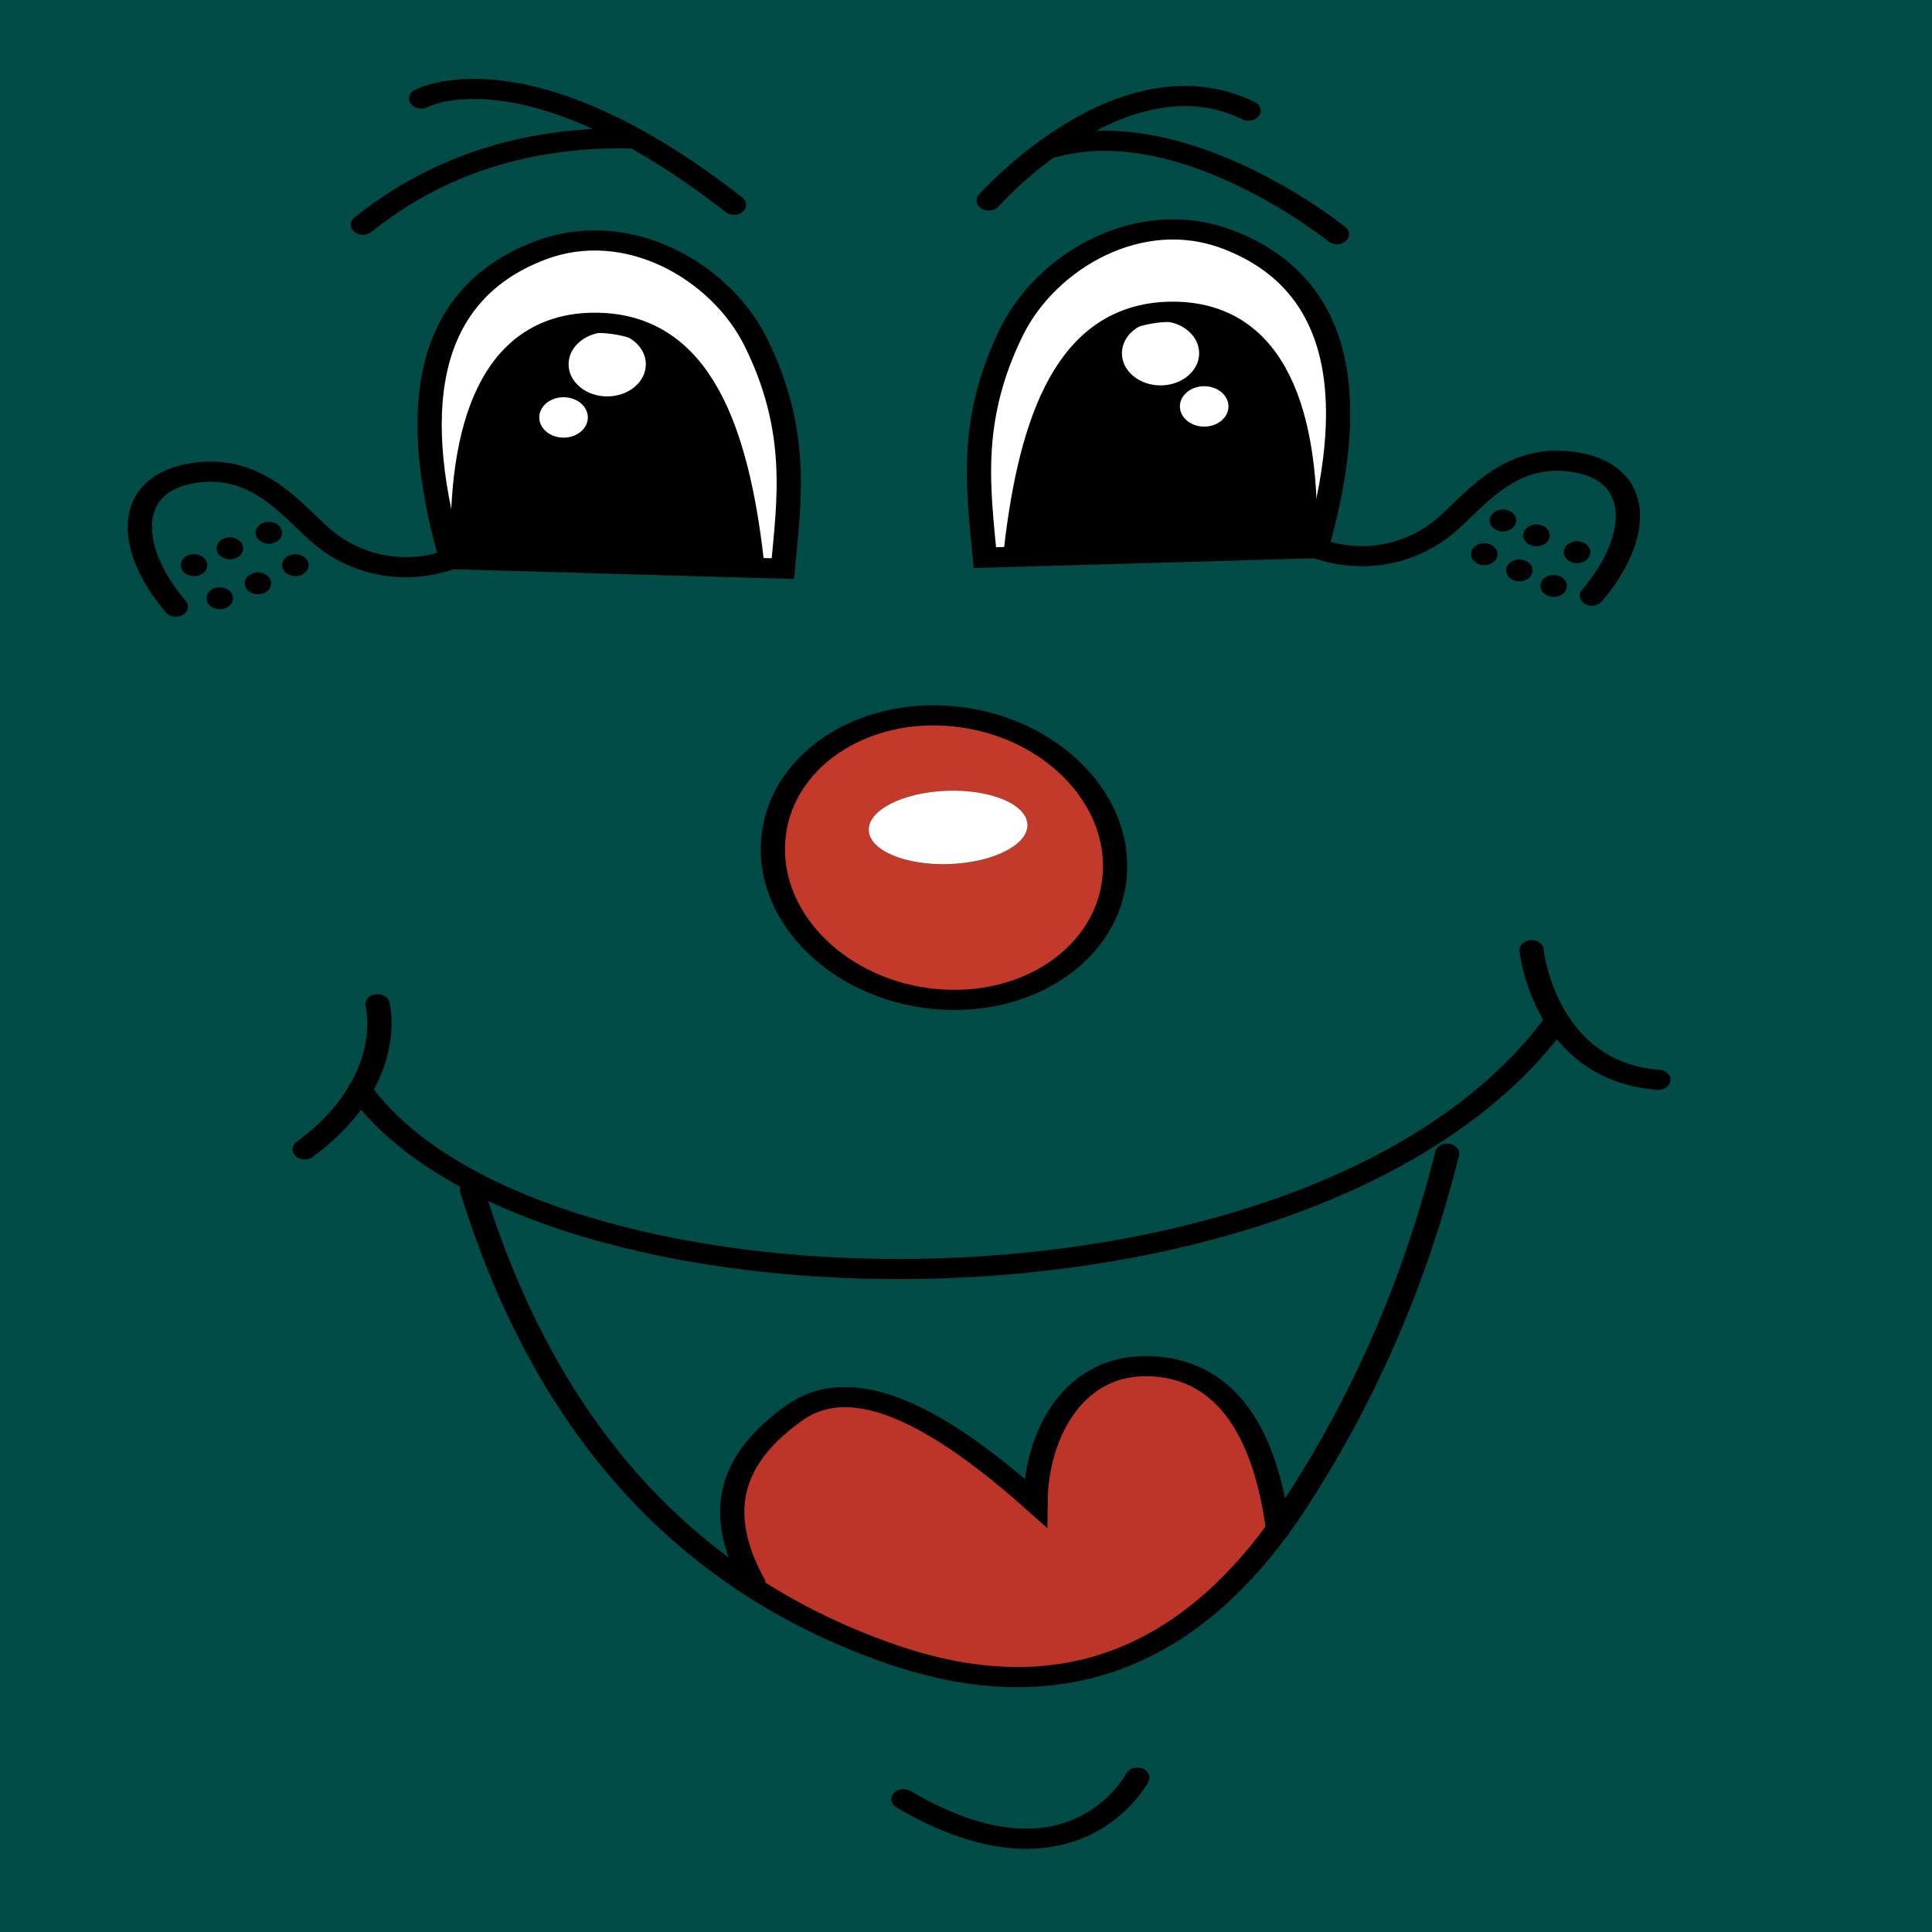
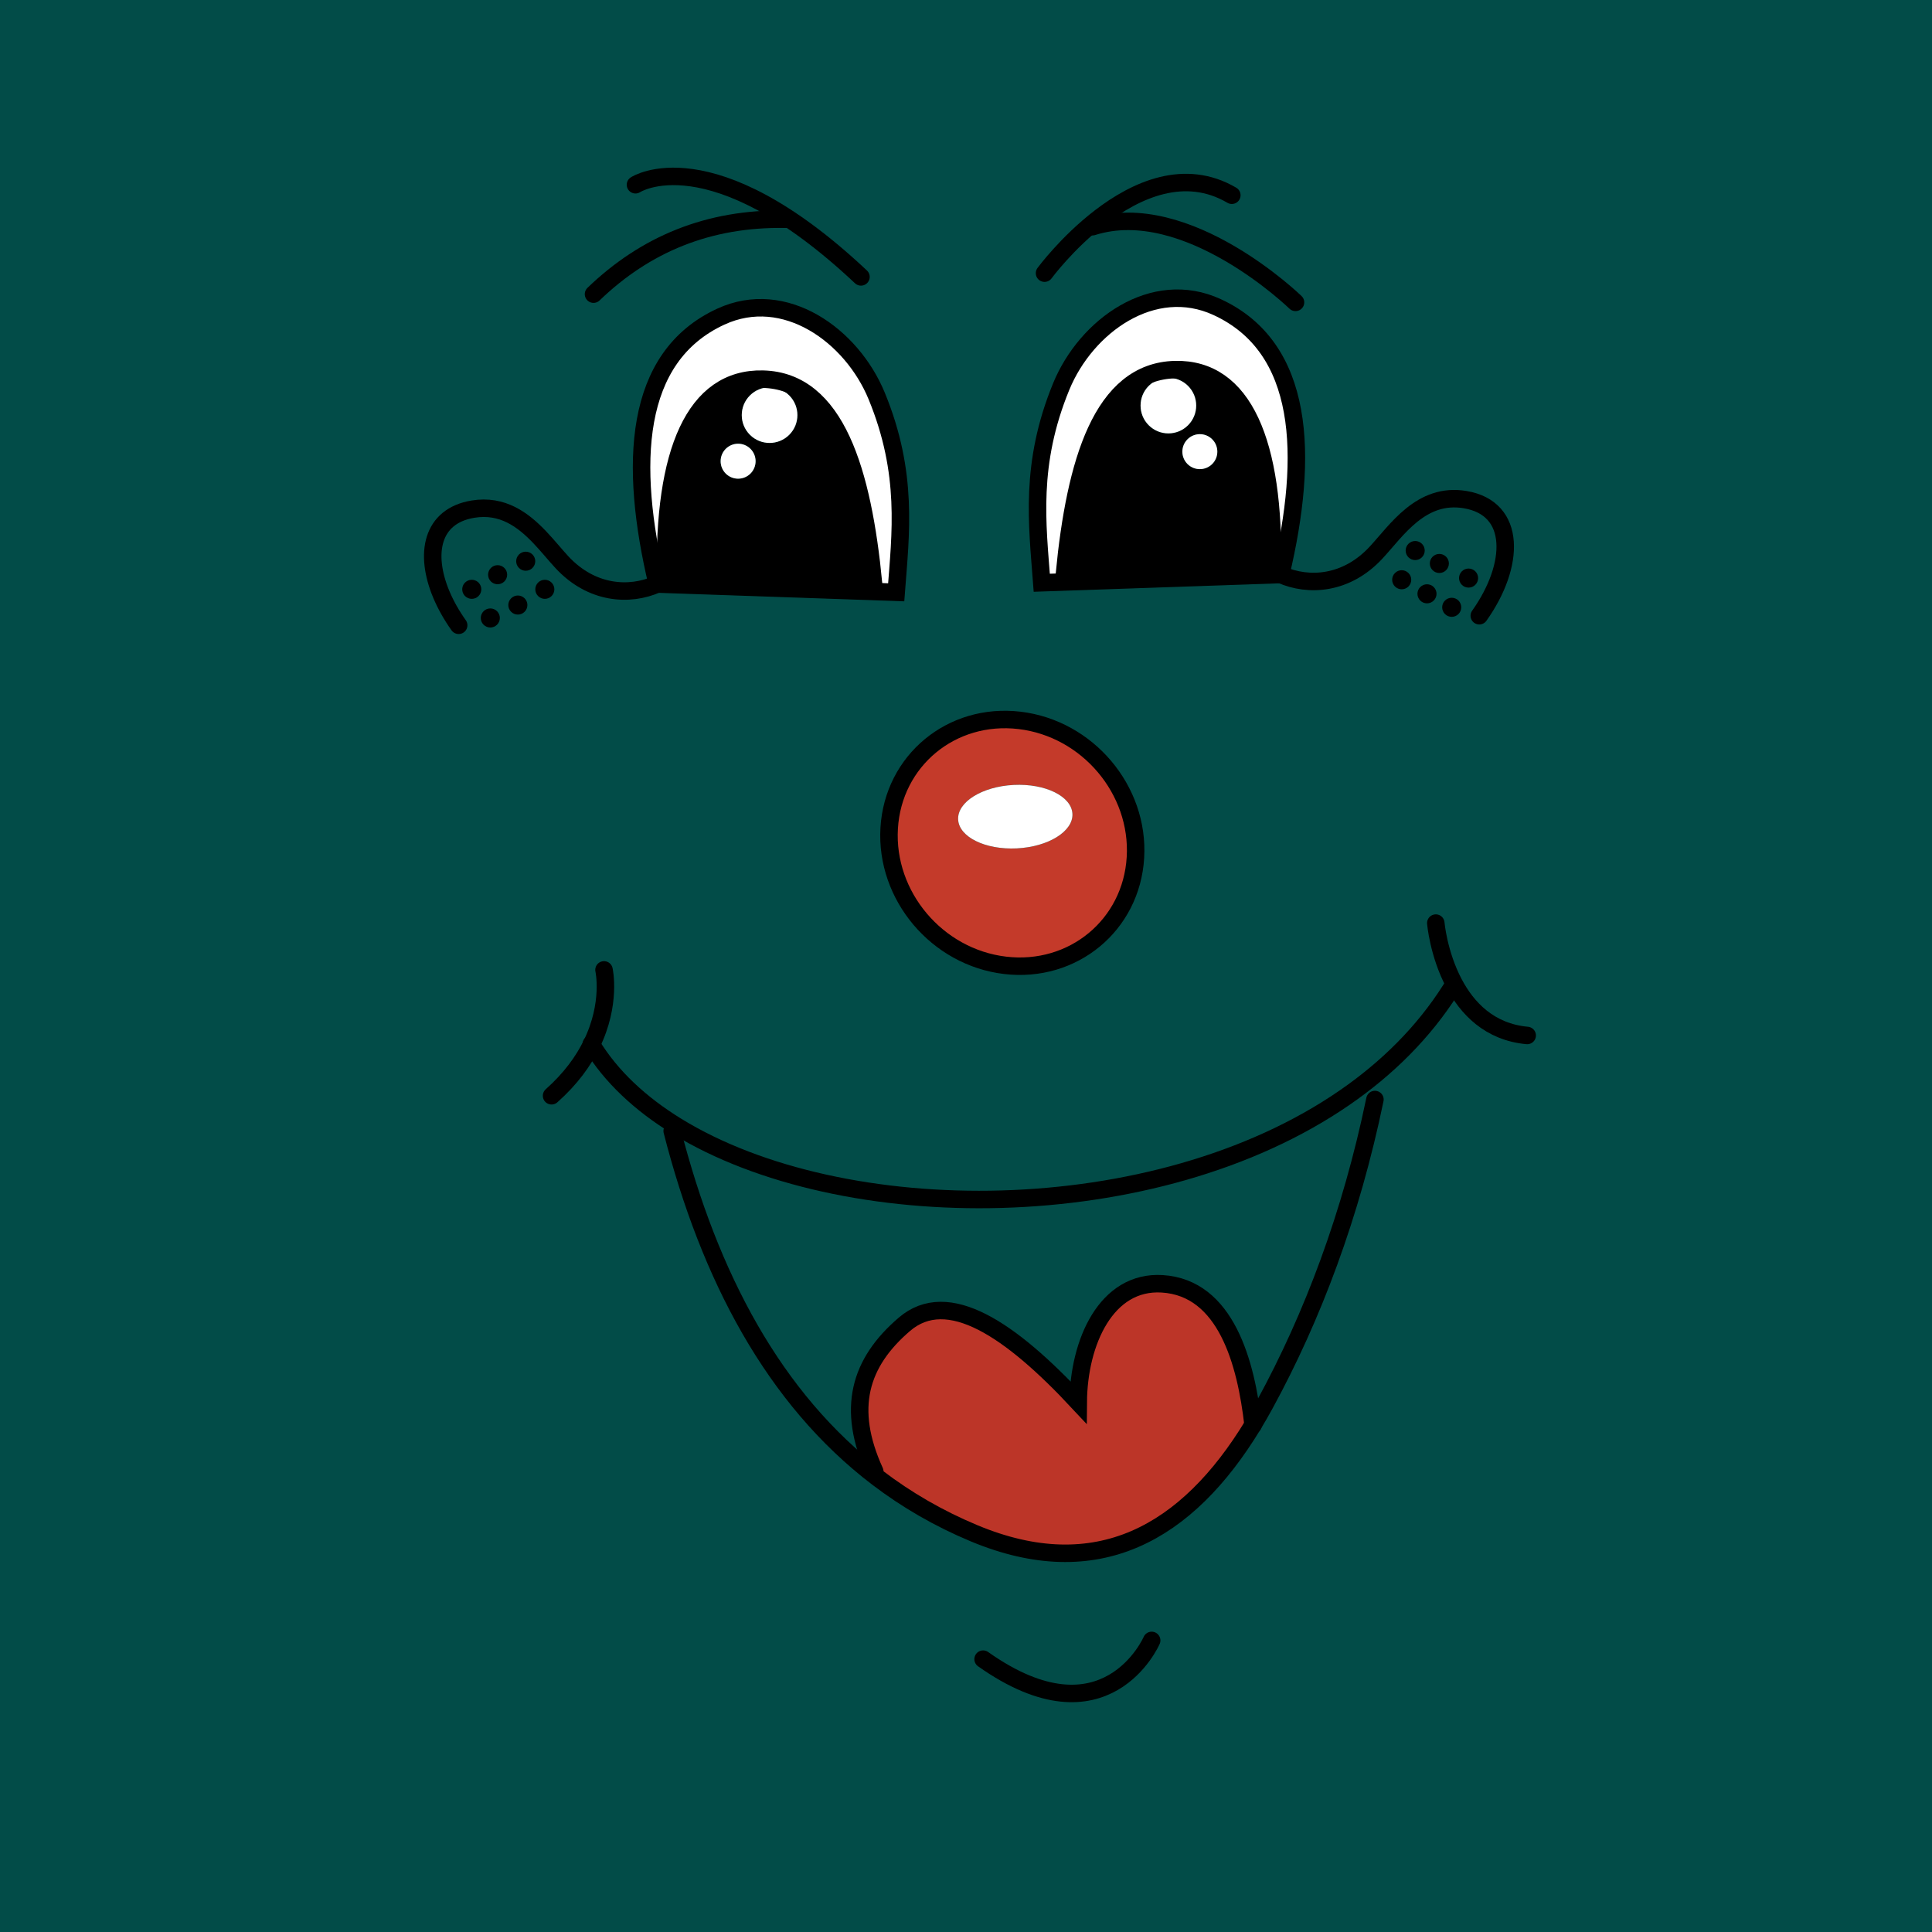
<svg xmlns="http://www.w3.org/2000/svg" viewBox="0 0 200 200" version="1.1" id="svg4">
  <defs id="defs4" />
  <rect width="200" height="200" fill="#024c48" id="rect1" />
-   <g id="g4" transform="matrix(1.466707,0,0,1.219322,28.86159,-47.81196)">
-     <circle cx="62" cy="78" r="14" fill="#024c48" id="circle2" />
-     <path fill="#ffffff" d="m 73.237,85.748 -23.404,0.806 c -0.434,-5.763 -1.211,-11.637 1.907,-19.221 2.448,-5.951 9.016,-10.653 15.261,-7.777 8.603,3.959 9.013,14.488 6.236,26.191 z M 62.893,65.682 c -7.209,0.165 -9.78,9.139 -10.84,19.974 l 20.358,-0.33 C 72.677,72.837 69.588,65.528 62.893,65.682 Z" id="path1" style="stroke-width:0.093" />
-     <path fill="#ffffff" d="m 35.578,87.49 -23.404,-0.806 C 9.397,74.98 9.806,64.453 18.41,60.492 c 6.246,-2.876 12.813,1.826 15.26,7.777 3.119,7.584 2.342,13.457 1.908,19.221 z m -22.579,-1.228 20.36,0.33 C 32.298,75.756 29.726,66.783 22.518,66.618 c -6.695,-0.154 -9.786,7.154 -9.52,19.644 z" id="path2" style="stroke-width:0.093" />
-     <path d="m 18.886,75.862 c 0.669,0.668 1.754,0.668 2.422,0 0.669,-0.669 0.669,-1.752 0,-2.422 -0.668,-0.669 -1.752,-0.669 -2.422,0 -0.668,0.669 -0.668,1.752 0,2.422 z m -5.887,10.399 c -0.266,-12.489 2.825,-19.798 9.52,-19.644 7.207,0.165 9.78,9.139 10.84,19.974 z m 8.255,-18.049 c -1.065,1.065 -1.065,2.789 0,3.852 1.063,1.065 2.787,1.065 3.852,0 1.063,-1.063 1.063,-2.787 0,-3.852 -1.065,-1.063 -2.789,-1.063 -3.852,0 z" id="path3" style="stroke-width:0.093" />
-     <path d="m 64.158,67.278 c -1.063,-1.063 -2.787,-1.063 -3.852,0 -1.063,1.065 -1.063,2.789 0,3.852 1.065,1.065 2.789,1.065 3.852,0 1.063,-1.063 1.063,-2.787 0,-3.852 z m -0.054,5.228 c -0.669,0.669 -0.669,1.752 0,2.422 0.668,0.668 1.752,0.668 2.42,0 0.669,-0.669 0.669,-1.752 0,-2.422 -0.668,-0.669 -1.752,-0.669 -2.42,0 z m -1.211,-6.823 c 6.695,-0.154 9.785,7.154 9.518,19.644 l -20.358,0.33 c 1.06,-10.835 3.631,-19.809 10.84,-19.974 z" id="path4" style="stroke-width:0.093" />
-     <path fill="#c43a2a" d="m 52.836,109.18 c -0.086,-1.715 -2.66,-2.98 -5.751,-2.826 -3.091,0.154 -5.526,1.67 -5.441,3.385 0.086,1.715 2.66,2.98 5.751,2.826 3.091,-0.154 5.526,-1.668 5.441,-3.385 z m -5.173,-9.148 c 6.659,0.794 11.739,6.806 11.344,13.43 -0.394,6.624 -6.112,11.35 -12.771,10.557 -6.659,-0.792 -11.738,-6.806 -11.344,-13.43 0.394,-6.624 6.112,-11.35 12.771,-10.557 z" id="path5" style="stroke-width:0.093" />
-     <path fill="#bc3528" d="m 61.623,155.207 c 6.267,0.384 8.213,7.749 8.904,13.806 -6.473,10.67 -15.32,15.629 -27.318,10.625 -3.475,-1.449 -6.621,-3.279 -9.466,-5.446 -2.811,-6.172 -1.756,-11.257 2.641,-15.023 4.253,-3.642 10.382,0.512 17.021,7.629 0.042,-5.9 2.758,-11.926 8.217,-11.592 z" id="path6" style="stroke-width:0.093" />
-     <path d="m 92.29,85.437 c 0.364,0.364 0.364,0.956 0,1.32 -0.366,0.364 -0.957,0.364 -1.321,0 -0.364,-0.364 -0.364,-0.956 0,-1.32 0.364,-0.366 0.956,-0.366 1.321,0 z" id="path7" style="stroke-width:0.093" />
-     <path d="m 90.639,89.619 c -0.364,0.364 -0.956,0.364 -1.321,0 -0.364,-0.366 -0.364,-0.957 0,-1.321 0.366,-0.364 0.957,-0.364 1.321,0 0.364,0.364 0.364,0.956 0,1.321 z" id="path8" style="stroke-width:0.093" />
-     <path d="m 89.428,85.326 c -0.364,0.364 -0.956,0.364 -1.32,0 -0.366,-0.364 -0.366,-0.956 0,-1.321 0.364,-0.364 0.956,-0.364 1.32,0 0.364,0.366 0.364,0.957 0,1.321 z" id="path9" style="stroke-width:0.093" />
-     <path d="m 88.217,86.976 c 0.366,0.366 0.366,0.957 0,1.321 -0.364,0.364 -0.956,0.364 -1.32,0 -0.366,-0.364 -0.366,-0.956 0,-1.321 0.364,-0.364 0.956,-0.364 1.32,0 z" id="path10" style="stroke-width:0.093" />
-     <path d="m 87.062,82.74 c 0.364,0.364 0.364,0.956 0,1.321 -0.366,0.364 -0.956,0.364 -1.321,0 -0.364,-0.366 -0.364,-0.957 0,-1.321 0.366,-0.364 0.956,-0.364 1.321,0 z" id="path11" style="stroke-width:0.093" />
-     <path d="m 85.741,85.602 c 0.366,0.364 0.366,0.956 0,1.32 -0.364,0.364 -0.956,0.364 -1.32,0 -0.366,-0.364 -0.366,-0.956 0,-1.32 0.364,-0.366 0.956,-0.366 1.32,0 z" id="path12" style="stroke-width:0.093" />
-     <path fill="#ffffff" d="m 64.103,74.927 c -0.669,-0.669 -0.669,-1.752 0,-2.422 0.668,-0.669 1.752,-0.669 2.42,0 0.669,0.669 0.669,1.752 0,2.422 -0.668,0.668 -1.752,0.668 -2.42,0 z" id="path13" style="stroke-width:0.093" />
-     <path fill="#ffffff" d="m 60.306,67.278 c 1.065,-1.063 2.789,-1.063 3.852,0 1.063,1.065 1.063,2.789 0,3.852 -1.063,1.065 -2.787,1.065 -3.852,0 -1.063,-1.063 -1.063,-2.787 0,-3.852 z" id="path14" style="stroke-width:0.093" />
-     <path fill="#ffffff" d="m 52.836,109.18 c 0.086,1.717 -2.35,3.231 -5.441,3.385 -3.091,0.154 -5.665,-1.111 -5.751,-2.826 -0.086,-1.715 2.35,-3.231 5.441,-3.385 3.091,-0.154 5.665,1.111 5.751,2.826 z" id="path15" style="stroke-width:0.093" />
-     <path fill="#ffffff" d="m 21.253,72.065 c -1.065,-1.063 -1.065,-2.787 0,-3.852 1.063,-1.063 2.787,-1.063 3.852,0 1.063,1.065 1.063,2.789 0,3.852 -1.065,1.065 -2.789,1.065 -3.852,0 z" id="path16" style="stroke-width:0.093" />
-     <path fill="#ffffff" d="m 18.886,73.441 c 0.669,-0.669 1.754,-0.669 2.422,0 0.669,0.669 0.669,1.752 0,2.422 -0.668,0.668 -1.752,0.668 -2.422,0 -0.668,-0.669 -0.668,-1.752 0,-2.422 z" id="path17" style="stroke-width:0.093" />
-     <path d="m 1.829,86.537 c 0.366,0.364 0.366,0.956 0,1.32 -0.364,0.364 -0.956,0.364 -1.32,0 -0.364,-0.364 -0.364,-0.956 0,-1.32 0.364,-0.366 0.956,-0.366 1.32,0 z" id="path18" style="stroke-width:0.093" />
-     <path d="m -0.042,83.786 c 0.366,0.364 0.366,0.956 0,1.32 -0.364,0.366 -0.956,0.366 -1.32,0 -0.366,-0.364 -0.366,-0.956 0,-1.32 0.182,-0.182 0.42,-0.274 0.66,-0.274 0.24,0 0.478,0.092 0.66,0.274 z" id="path19" style="stroke-width:0.093" />
-     <path d="m -0.812,88.078 c 0.366,0.364 0.366,0.956 0,1.32 -0.364,0.364 -0.956,0.364 -1.32,0 -0.366,-0.364 -0.366,-0.956 0,-1.32 0.364,-0.366 0.956,-0.366 1.32,0 z" id="path20" style="stroke-width:0.093" />
-     <path d="m -2.794,85.105 c 0.366,0.366 0.366,0.957 0,1.321 -0.341,0.341 -0.882,0.363 -1.25,0.064 -0.023,-0.02 -0.047,-0.041 -0.07,-0.064 -0.364,-0.364 -0.364,-0.956 0,-1.321 0.364,-0.364 0.956,-0.364 1.32,0 z" id="path21" style="stroke-width:0.093" />
-     <path d="m -3.508,89.343 c 0.364,0.364 0.364,0.956 0,1.32 -0.364,0.366 -0.956,0.366 -1.321,0 -0.364,-0.364 -0.364,-0.956 0,-1.32 0.366,-0.366 0.957,-0.366 1.321,0 z" id="path22" style="stroke-width:0.093" />
-     <path d="m -5.324,86.537 c 0.364,0.364 0.364,0.956 0,1.32 -0.364,0.364 -0.956,0.364 -1.32,0 -0.114,-0.114 -0.193,-0.251 -0.235,-0.394 -0.095,-0.317 -0.017,-0.675 0.235,-0.926 0.341,-0.342 0.882,-0.364 1.25,-0.064 0.023,0.02 0.047,0.04 0.07,0.064 z" id="path23" style="stroke-width:0.093" />
-     <path fill="none" stroke="#000000" stroke-width="1.712" stroke-linecap="round" stroke-miterlimit="10" d="m 59.006,113.462 c 0.395,-6.624 -4.685,-12.636 -11.344,-13.43 -6.659,-0.794 -12.377,3.933 -12.771,10.557 -0.394,6.624 4.685,12.637 11.344,13.43 6.66,0.794 12.377,-3.933 12.771,-10.557 z" id="path24" />
-     <path fill="none" stroke="#000000" stroke-width="1.712" stroke-linecap="round" stroke-miterlimit="10" d="m 5.718,131.73 c 0.008,0.012 0.016,0.025 0.023,0.037 1.897,3.133 4.776,5.814 8.353,8.012 16.228,9.973 46.822,10.004 65.394,-2.8 4.169,-2.873 7.733,-6.393 10.392,-10.594 0.096,-0.149 0.19,-0.3 0.282,-0.451" id="path25" />
-     <path fill="none" stroke="#000000" stroke-width="1.712" stroke-linecap="round" stroke-miterlimit="10" d="m 88.419,119.883 c 0,0 0.257,3.005 1.771,5.88 1.284,2.44 3.474,4.787 7.179,5.125" id="path26" />
-     <path fill="none" stroke="#000000" stroke-width="1.712" stroke-linecap="round" stroke-miterlimit="10" d="m 6.965,124.466 c 0,0 0.747,3.287 -1.223,7.301 -0.791,1.612 -2.02,3.343 -3.913,5.025" id="path27" />
-     <path fill="none" stroke="#000000" stroke-width="1.712" stroke-linecap="round" stroke-miterlimit="10" d="m 13.641,140.24 c 3.639,14.197 9.943,26.215 20.102,33.953 2.845,2.166 5.99,3.997 9.466,5.446 11.998,5.004 20.845,0.045 27.318,-10.625 0.391,-0.644 0.774,-1.309 1.147,-1.994 4.692,-8.6 8.443,-18.562 10.785,-29.86" id="path28" />
-     <path fill="none" stroke="#000000" stroke-width="1.712" stroke-linecap="round" stroke-miterlimit="10" d="m 70.496,168.794 c -0.016,-0.142 0.046,0.362 0.031,0.219 -0.691,-6.057 -2.636,-13.422 -8.904,-13.806 -5.46,-0.335 -8.175,5.691 -8.217,11.592 -6.639,-7.117 -12.768,-11.271 -17.021,-7.629 -4.397,3.766 -5.713,8.245 -2.903,14.417" id="path29" />
-     <path fill="none" stroke="#000000" stroke-width="1.712" stroke-linecap="round" stroke-miterlimit="10" d="m 60.595,190.129 c 0,0 -4.476,10.345 -16.508,1.833" id="path30" />
-     <path fill="none" stroke="#000000" stroke-width="1.712" stroke-linecap="round" stroke-miterlimit="10" d="m 10.046,47.579 c 0,0 7.337,-4.842 22.083,9.024" id="path31" />
-     <path fill="none" stroke="#000000" stroke-width="1.712" stroke-linecap="round" stroke-miterlimit="10" d="M 5.937,58.291 C 11.003,53.411 17.194,50.826 24.719,50.955" id="path32" />
-     <path fill="none" stroke="#000000" stroke-width="1.712" stroke-linecap="round" stroke-miterlimit="10" d="m 50.104,56.237 c 0,0 2.188,-2.969 5.447,-5.472 3.519,-2.703 8.286,-4.864 12.894,-2.159" id="path33" />
-     <path fill="none" stroke="#000000" stroke-width="1.712" stroke-linecap="round" stroke-miterlimit="10" d="m 74.682,59.098 c 0,0 -10.639,-10.345 -19.882,-7.41" id="path34" />
-     <path fill="none" stroke="#000000" stroke-width="1.712" stroke-linecap="round" stroke-miterlimit="10" d="M 12.174,86.683 C 9.397,74.98 9.806,64.453 18.41,60.492 c 6.246,-2.876 12.813,1.826 15.26,7.777 3.119,7.584 2.342,13.458 1.908,19.221 z" id="path35" />
-     <path fill="none" stroke="#000000" stroke-width="1.712" stroke-linecap="round" stroke-miterlimit="10" d="m -7.268,90.719 c -0.711,-1.001 -1.287,-2.031 -1.709,-3.043 -1.653,-3.962 -0.954,-7.656 3.103,-8.329 2.898,-0.481 4.924,1.047 6.557,2.766 0.8,0.84 1.505,1.726 2.173,2.443 2.889,3.102 6.583,3.344 9.318,2.127" id="path36" />
-     <path fill="none" stroke="#000000" stroke-width="1.712" stroke-linecap="round" stroke-miterlimit="10" d="m 33.358,86.592 c -1.06,-10.835 -3.632,-19.809 -10.84,-19.974 -6.695,-0.154 -9.786,7.154 -9.52,19.644 z" id="path37" />
-     <path fill="none" stroke="#000000" stroke-width="1.712" stroke-linecap="round" stroke-miterlimit="10" d="m 73.237,85.748 c 2.777,-11.704 2.367,-22.232 -6.236,-26.191 -6.246,-2.876 -12.813,1.826 -15.261,7.777 -3.117,7.584 -2.341,13.458 -1.907,19.221 z" id="path38" />
-     <path fill="none" stroke="#000000" stroke-width="1.712" stroke-linecap="round" stroke-miterlimit="10" d="m 92.679,89.784 c 3.499,-4.921 3.698,-10.525 -1.394,-11.372 -4.317,-0.717 -6.698,3.027 -8.731,5.209 -2.889,3.102 -6.582,3.344 -9.316,2.127" id="path39" />
-     <path fill="none" stroke="#000000" stroke-width="1.712" stroke-linecap="round" stroke-miterlimit="10" d="m 52.053,85.656 c 1.06,-10.835 3.631,-19.809 10.84,-19.974 6.695,-0.154 9.785,7.154 9.518,19.644 z" id="path40" />
+   <circle cx="62" cy="78" r="14" fill="#024c48" id="circle2" />
+   <g id="g40" transform="matrix(0.0981535,0,0,0.0981535,39.17824,13.07025)">
+     <path fill="#ffffff" d="m 951.631,472.768 -252.059,8.682 c -4.676,-62.068 -13.04,-125.326 20.533,-207.005 26.366,-64.096 97.099,-114.732 164.363,-83.757 92.657,42.642 97.066,156.033 67.163,282.08 z M 840.217,256.662 c -77.639,1.777 -105.329,98.424 -116.744,215.117 L 942.73,468.226 C 945.597,333.714 912.325,255.002 840.217,256.662 Z" id="path1" />
+     <path fill="#ffffff" d="M 546.036,491.524 293.977,482.842 C 264.074,356.796 268.483,243.421 361.14,200.763 c 67.264,-30.975 137.997,19.661 164.346,83.757 33.591,81.678 25.227,144.936 20.55,207.004 z m -243.175,-13.225 219.274,3.553 C 510.72,365.158 483.014,268.512 405.391,266.735 333.283,265.076 299.994,343.788 302.861,478.299 Z" id="path2" />
+     <path d="m 366.269,366.299 c 7.207,7.191 18.89,7.191 26.081,0 7.207,-7.207 7.207,-18.873 0,-26.081 -7.191,-7.207 -18.873,-7.207 -26.081,0 -7.19,7.207 -7.19,18.873 0,26.081 z m -63.408,112 c -2.866,-134.511 30.422,-213.223 102.53,-211.564 77.622,1.777 105.329,98.423 116.744,215.117 z m 88.903,-194.383 c -11.465,11.465 -11.465,30.037 0,41.485 11.448,11.465 30.02,11.465 41.485,0 11.448,-11.448 11.448,-30.02 0,-41.485 -11.466,-11.448 -30.037,-11.448 -41.485,0 z" id="path3" />
+     <path d="m 853.845,273.842 c -11.448,-11.448 -30.02,-11.448 -41.485,0 -11.448,11.465 -11.448,30.037 0,41.485 11.465,11.465 30.037,11.465 41.485,0 11.448,-11.448 11.448,-30.02 0,-41.485 z m -0.587,56.302 c -7.207,7.207 -7.207,18.873 0,26.081 7.191,7.191 18.873,7.191 26.064,0 7.207,-7.207 7.207,-18.873 0,-26.081 -7.191,-7.207 -18.873,-7.207 -26.064,0 z m -13.041,-73.482 c 72.108,-1.659 105.38,77.053 102.513,211.564 l -219.257,3.553 c 11.415,-116.694 39.105,-213.34 116.744,-215.117 z" id="path4" />
+     <path fill="#c43a2a" d="m 731.905,725.129 c -0.922,-18.471 -28.645,-32.098 -61.934,-30.439 -33.288,1.659 -59.52,17.985 -58.598,36.456 0.922,18.471 28.645,32.098 61.934,30.439 33.288,-1.659 59.52,-17.968 58.598,-36.456 z m -55.716,-98.524 c 71.722,8.548 126.432,73.298 122.175,144.635 -4.241,71.337 -65.822,122.242 -137.545,113.693 -71.722,-8.532 -126.415,-73.298 -122.175,-144.635 4.24,-71.337 65.823,-122.241 137.545,-113.693 z" id="path5" />
+     <path fill="#bc3528" d="m 826.54,1220.833 c 67.499,4.14 88.45,83.455 95.893,148.691 -69.711,114.917 -165,168.319 -294.215,114.431 -37.428,-15.605 -71.303,-35.316 -101.943,-58.648 -30.271,-66.476 -18.907,-121.236 28.444,-161.799 45.809,-39.222 111.816,5.515 183.32,82.165 0.453,-63.543 29.702,-128.443 88.501,-124.84 z" id="path6" />
+     <path d="m 1156.825,469.416 c 3.922,3.922 3.922,10.292 0,14.214 -3.939,3.922 -10.308,3.922 -14.231,0 -3.922,-3.922 -3.922,-10.292 0,-14.214 3.923,-3.939 10.292,-3.939 14.231,0 z" id="path7" />
+     <path d="m 1139.042,514.454 c -3.922,3.922 -10.292,3.922 -14.231,0 -3.922,-3.939 -3.922,-10.308 0,-14.23 3.939,-3.922 10.308,-3.922 14.231,0 3.922,3.921 3.922,10.291 0,14.23 z" id="path8" />
+     <path d="m 1126.001,468.225 c -3.922,3.922 -10.292,3.922 -14.214,0 -3.939,-3.922 -3.939,-10.292 0,-14.231 3.922,-3.922 10.292,-3.922 14.214,0 3.922,3.94 3.922,10.309 0,14.231 z" id="path9" />
+     <path d="m 1112.961,485.993 c 3.939,3.939 3.939,10.308 0,14.23 -3.922,3.922 -10.292,3.922 -14.214,0 -3.939,-3.922 -3.939,-10.292 0,-14.23 3.922,-3.923 10.291,-3.923 14.214,0 z" id="path10" />
+     <path d="m 1100.524,440.368 c 3.922,3.922 3.922,10.292 0,14.231 -3.939,3.922 -10.292,3.922 -14.23,0 -3.922,-3.939 -3.922,-10.308 0,-14.231 3.938,-3.922 10.291,-3.922 14.23,0 z" id="path11" />
+     <path d="m 1086.293,471.192 c 3.939,3.922 3.939,10.292 0,14.214 -3.922,3.922 -10.292,3.922 -14.214,0 -3.939,-3.922 -3.939,-10.292 0,-14.214 3.922,-3.939 10.292,-3.939 14.214,0 z" id="path12" />
+     <path fill="#ffffff" d="m 853.258,356.225 c -7.207,-7.207 -7.207,-18.873 0,-26.081 7.191,-7.207 18.873,-7.207 26.064,0 7.207,7.207 7.207,18.873 0,26.081 -7.191,7.191 -18.873,7.191 -26.064,0 z" id="path13" />
+     <path fill="#ffffff" d="m 812.36,273.842 c 11.465,-11.448 30.037,-11.448 41.485,0 11.448,11.465 11.448,30.037 0,41.485 -11.448,11.465 -30.02,11.465 -41.485,0 -11.448,-11.448 -11.448,-30.02 0,-41.485 z" id="path14" />
+     <path fill="#ffffff" d="m 731.905,725.129 c 0.922,18.488 -25.31,34.797 -58.598,36.456 -33.288,1.659 -61.012,-11.968 -61.934,-30.439 -0.922,-18.471 25.31,-34.797 58.598,-36.456 33.288,-1.659 61.012,11.968 61.934,30.439 z" id="path15" />
+     <path fill="#ffffff" d="m 391.764,325.401 c -11.465,-11.448 -11.465,-30.02 0,-41.485 11.448,-11.448 30.02,-11.448 41.485,0 11.448,11.465 11.448,30.037 0,41.485 -11.466,11.465 -30.037,11.465 -41.485,0 z" id="path16" />
+     <path fill="#ffffff" d="m 366.269,340.218 c 7.207,-7.207 18.89,-7.207 26.081,0 7.207,7.207 7.207,18.873 0,26.081 -7.191,7.191 -18.873,7.191 -26.081,0 -7.19,-7.208 -7.19,-18.874 0,-26.081 z" id="path17" />
+     <path d="m 182.563,481.266 c 3.939,3.922 3.939,10.292 0,14.214 -3.922,3.922 -10.292,3.922 -14.214,0 -3.922,-3.922 -3.922,-10.292 0,-14.214 3.923,-3.939 10.292,-3.939 14.214,0 z" id="path18" />
+     <path d="m 162.416,451.632 c 3.939,3.922 3.939,10.292 0,14.214 -3.922,3.939 -10.292,3.939 -14.214,0 -3.939,-3.922 -3.939,-10.292 0,-14.214 1.961,-1.961 4.526,-2.95 7.107,-2.95 2.581,0 5.146,0.989 7.107,2.95 z" id="path19" />
+     <path d="m 154.119,497.86 c 3.939,3.922 3.939,10.292 0,14.214 -3.922,3.922 -10.292,3.922 -14.214,0 -3.939,-3.922 -3.939,-10.292 0,-14.214 3.923,-3.939 10.292,-3.939 14.214,0 z" id="path20" />
+     <path d="m 132.782,465.845 c 3.939,3.939 3.939,10.308 0,14.231 -3.671,3.671 -9.504,3.905 -13.459,0.687 -0.251,-0.218 -0.503,-0.436 -0.754,-0.687 -3.922,-3.922 -3.922,-10.292 0,-14.231 3.921,-3.922 10.291,-3.922 14.213,0 z" id="path21" />
+     <path d="m 125.088,511.487 c 3.922,3.922 3.922,10.292 0,14.214 -3.922,3.939 -10.292,3.939 -14.231,0 -3.922,-3.922 -3.922,-10.292 0,-14.214 3.94,-3.939 10.309,-3.939 14.231,0 z" id="path22" />
+     <path d="m 105.528,481.266 c 3.922,3.922 3.922,10.292 0,14.214 -3.922,3.922 -10.292,3.922 -14.214,0 -1.224,-1.224 -2.078,-2.699 -2.531,-4.241 -1.022,-3.419 -0.184,-7.274 2.531,-9.973 3.671,-3.688 9.504,-3.922 13.459,-0.687 0.252,0.218 0.503,0.435 0.755,0.687 z" id="path23" />
+     <path fill="none" stroke="#000000" stroke-width="18.438" stroke-linecap="round" stroke-miterlimit="10" d="m 798.364,771.24 c 4.257,-71.337 -50.452,-136.087 -122.175,-144.635 -71.722,-8.548 -133.304,42.356 -137.545,113.693 -4.241,71.337 50.452,136.103 122.175,144.635 71.723,8.548 133.304,-42.356 137.545,-113.693 z" id="path24" />
+     <path fill="none" stroke="#000000" stroke-width="18.438" stroke-linecap="round" stroke-miterlimit="10" d="m 224.45,967.986 c 0.084,0.134 0.168,0.268 0.251,0.402 20.432,33.741 51.441,62.621 89.959,86.288 174.772,107.408 504.27,107.743 704.285,-30.154 44.904,-30.942 83.288,-68.856 111.917,-114.096 1.039,-1.609 2.045,-3.235 3.034,-4.861" id="path25" />
+     <path fill="none" stroke="#000000" stroke-width="18.438" stroke-linecap="round" stroke-miterlimit="10" d="m 1115.14,840.398 c 0,0 2.766,32.366 19.075,63.325 13.828,26.282 37.412,51.558 77.321,55.196" id="path26" />
+     <path fill="none" stroke="#000000" stroke-width="18.438" stroke-linecap="round" stroke-miterlimit="10" d="m 237.876,889.76 c 0,0 8.046,35.4 -13.175,78.628 -8.515,17.365 -21.756,36.004 -42.138,54.123" id="path27" />
+     <path fill="none" stroke="#000000" stroke-width="18.438" stroke-linecap="round" stroke-miterlimit="10" d="m 309.783,1059.638 c 39.188,152.898 107.089,282.331 216.492,365.669 30.64,23.332 64.515,43.043 101.943,58.648 129.214,53.888 224.503,0.486 294.215,-114.431 4.207,-6.939 8.331,-14.096 12.353,-21.472 50.536,-92.624 90.931,-199.914 116.157,-321.586" id="path28" />
+     <path fill="none" stroke="#000000" stroke-width="18.438" stroke-linecap="round" stroke-miterlimit="10" d="m 922.103,1367.167 c -0.168,-1.525 0.497,3.9 0.33,2.358 -7.442,-65.236 -28.394,-144.551 -95.893,-148.691 -58.799,-3.604 -88.048,61.297 -88.501,124.84 -71.505,-76.65 -137.511,-121.387 -183.32,-82.165 -47.351,40.563 -61.531,88.794 -31.26,155.27" id="path29" />
+     <path fill="none" stroke="#000000" stroke-width="18.438" stroke-linecap="round" stroke-miterlimit="10" d="m 815.478,1596.945 c 0,0 -48.206,111.414 -177.789,19.745" id="path30" />
+     <path fill="none" stroke="#000000" stroke-width="18.438" stroke-linecap="round" stroke-miterlimit="10" d="m 271.064,61.692 c 0,0 79.014,-52.145 237.829,97.183" id="path31" />
+     <path fill="none" stroke="#000000" stroke-width="18.438" stroke-linecap="round" stroke-miterlimit="10" d="M 226.814,177.062 C 281.373,124.498 348.05,96.657 429.092,98.048" id="path32" />
+     <path fill="none" stroke="#000000" stroke-width="18.438" stroke-linecap="round" stroke-miterlimit="10" d="m 702.488,154.936 c 0,0 23.567,-31.981 58.665,-58.933 37.898,-29.115 89.238,-52.38 138.869,-23.248" id="path33" />
+     <path fill="none" stroke="#000000" stroke-width="18.438" stroke-linecap="round" stroke-miterlimit="10" d="m 967.186,185.744 c 0,0 -114.582,-111.414 -214.128,-79.801" id="path34" />
+     <path fill="none" stroke="#000000" stroke-width="18.438" stroke-linecap="round" stroke-miterlimit="10" d="M 293.977,482.842 C 264.074,356.796 268.483,243.421 361.14,200.763 c 67.264,-30.975 137.997,19.661 164.346,83.757 33.59,81.679 25.226,144.937 20.55,207.004 z" id="path35" />
+     <path fill="none" stroke="#000000" stroke-width="18.438" stroke-linecap="round" stroke-miterlimit="10" d="M 84.592,526.304 C 76.932,515.526 70.73,504.43 66.188,493.535 48.387,450.86 55.913,411.085 99.61,403.827 c 31.21,-5.179 53.033,11.28 70.616,29.785 8.615,9.051 16.208,18.589 23.399,26.316 31.109,33.406 70.901,36.02 100.351,22.913" id="path36" />
+     <path fill="none" stroke="#000000" stroke-width="18.438" stroke-linecap="round" stroke-miterlimit="10" d="M 522.135,481.853 C 510.72,365.159 483.014,268.513 405.391,266.736 333.283,265.077 299.995,343.789 302.861,478.3 Z" id="path37" />
+     <path fill="none" stroke="#000000" stroke-width="18.438" stroke-linecap="round" stroke-miterlimit="10" d="M 951.631,472.768 C 981.534,346.722 977.125,233.33 884.468,190.689 817.204,159.714 746.471,210.35 720.105,274.446 686.532,356.125 694.896,419.383 699.572,481.451 Z" id="path38" />
+     <path fill="none" stroke="#000000" stroke-width="18.438" stroke-linecap="round" stroke-miterlimit="10" d="m 1161.016,516.23 c 37.68,-53 39.825,-113.358 -15.018,-122.476 -46.496,-7.727 -72.141,32.601 -94.032,56.101 -31.109,33.406 -70.884,36.02 -100.334,22.913" id="path39" />
+     <path fill="none" stroke="#000000" stroke-width="18.438" stroke-linecap="round" stroke-miterlimit="10" d="m 723.474,471.779 c 11.415,-116.694 39.105,-213.34 116.744,-215.117 72.108,-1.659 105.38,77.053 102.513,211.564 z" id="path40" />
  </g>
</svg>
